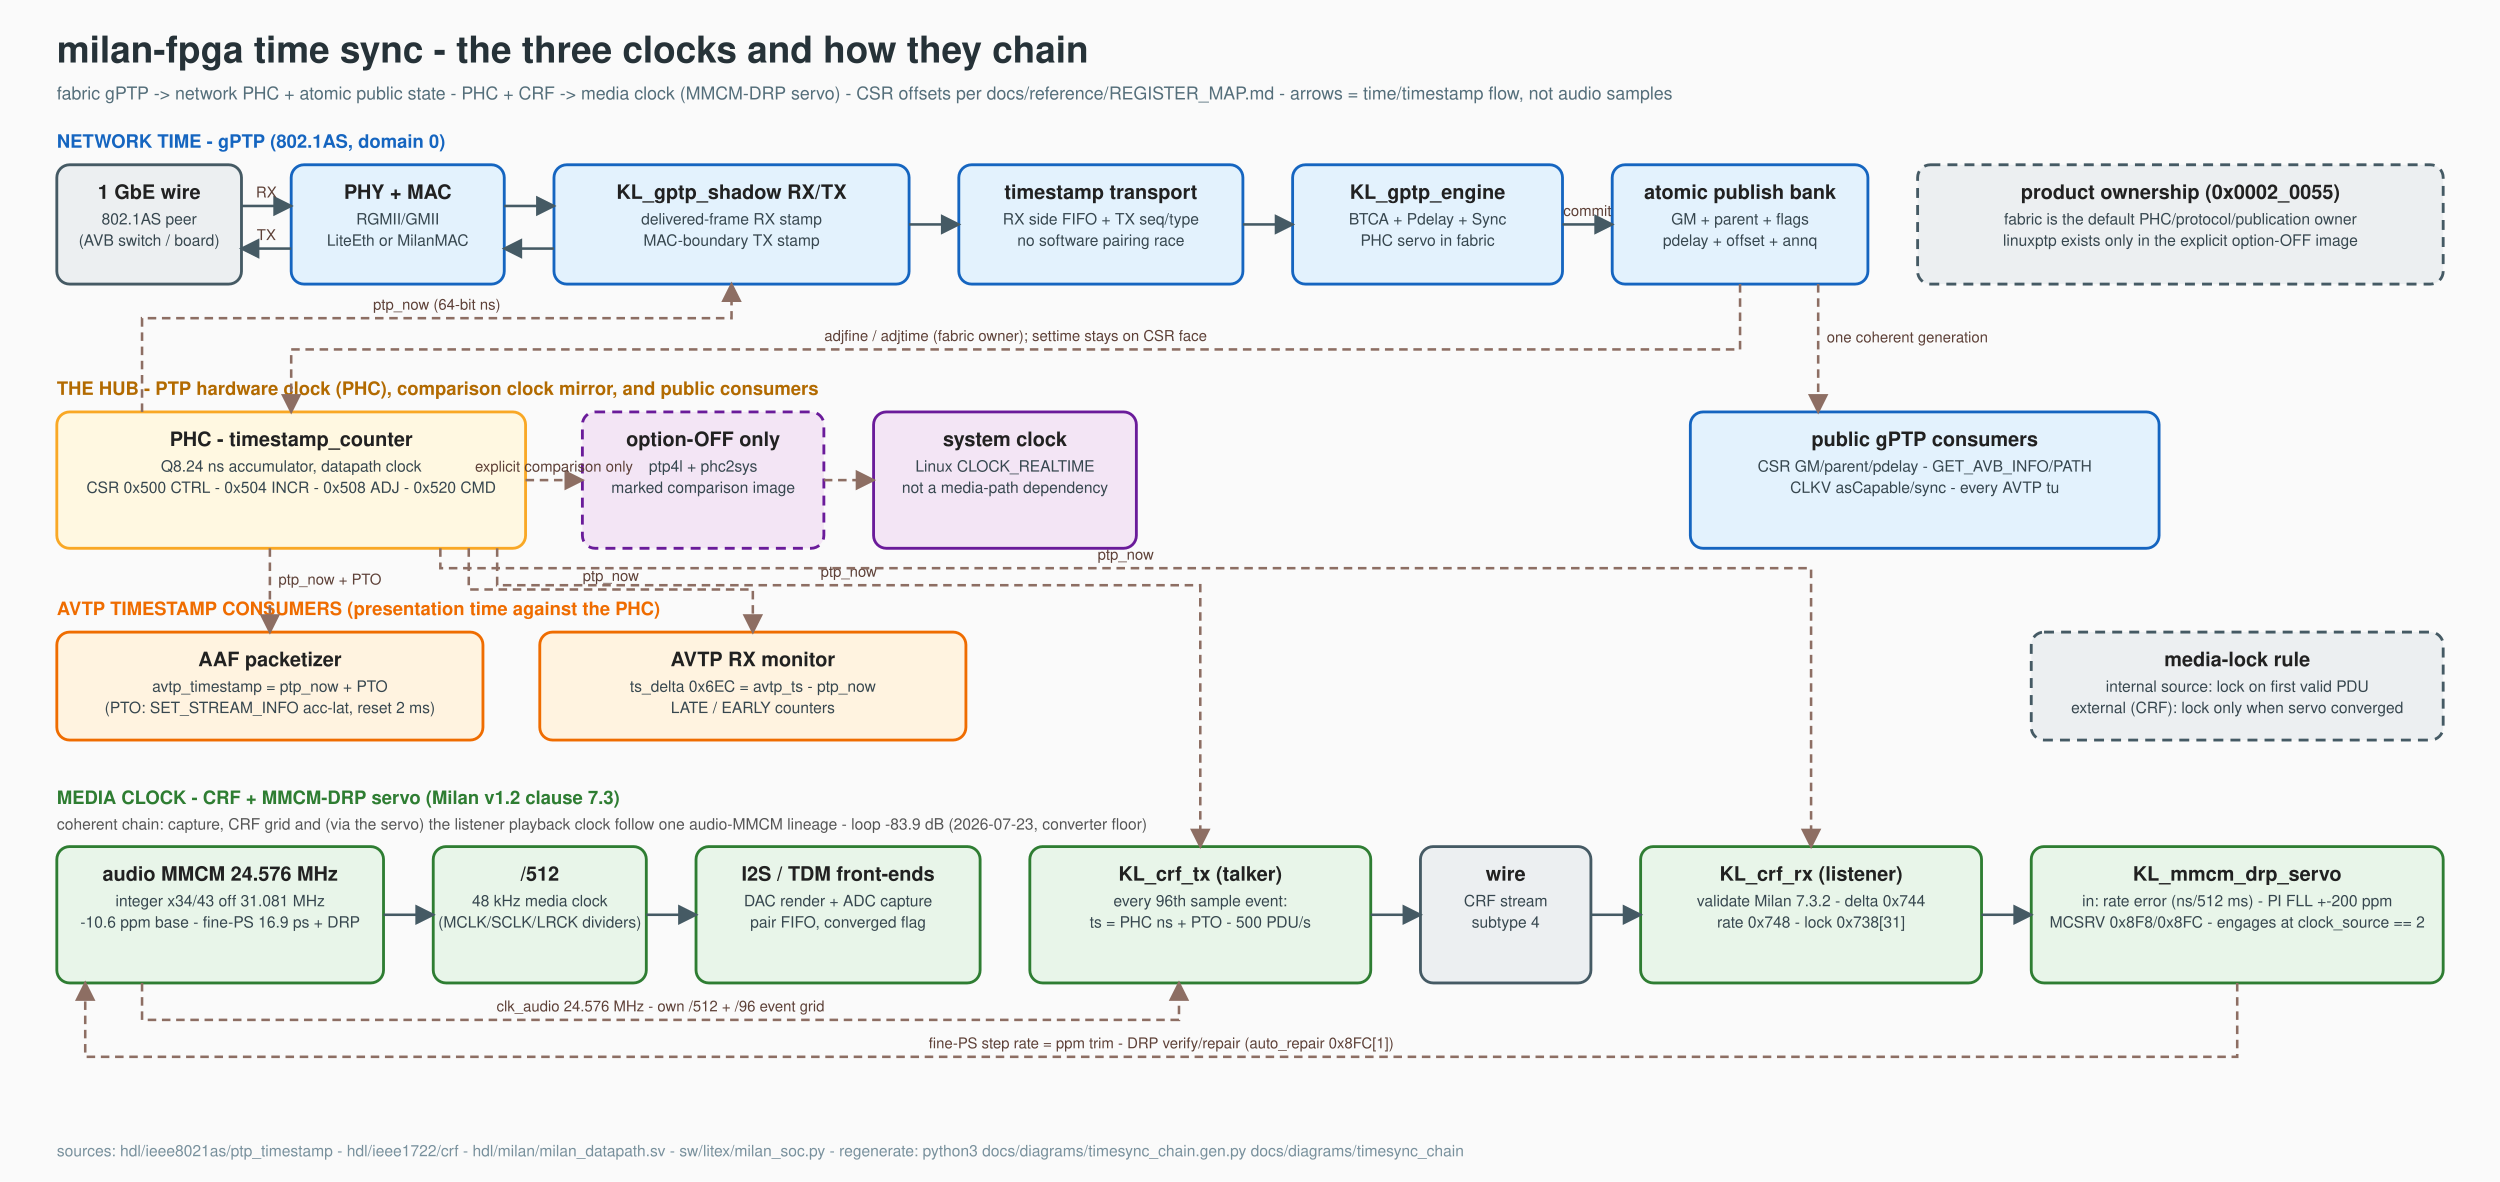
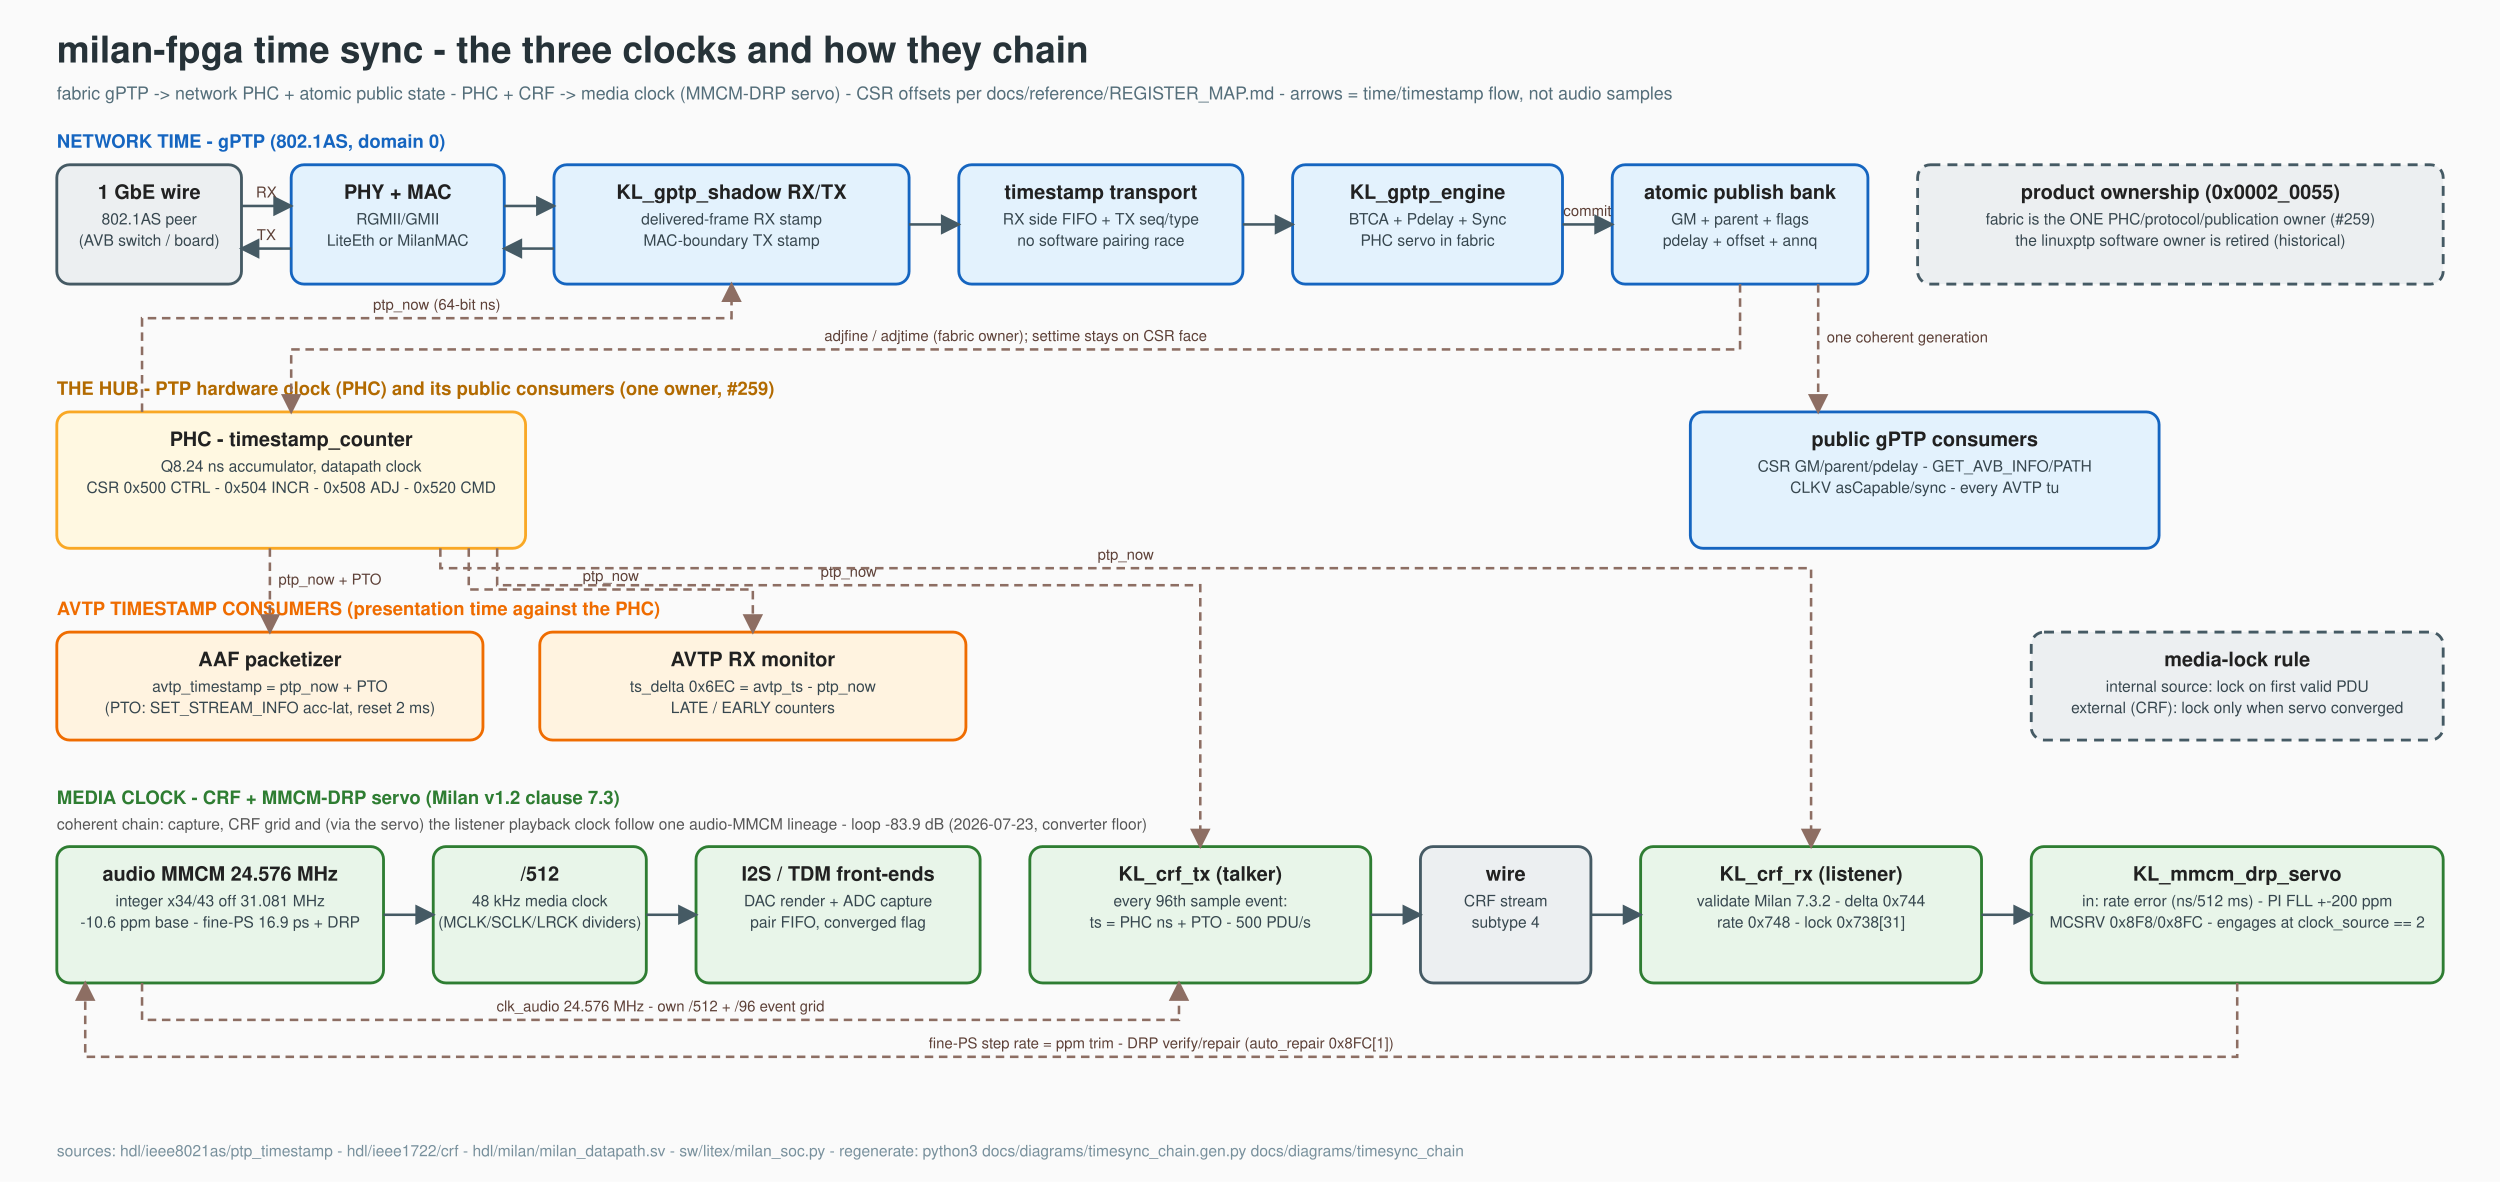
<svg xmlns="http://www.w3.org/2000/svg" width="1760" height="832" viewBox="0 0 1760 832" font-family="Helvetica,Arial,sans-serif">
  <rect width="1760" height="832" fill="#FAFAFA" />
  <defs>
    <marker id="arr" markerWidth="12" markerHeight="12" refX="7" refY="4" orient="auto">
      <path d="M0,0 L8,4 L0,8 Z" fill="#455A64" />
    </marker>
    <marker id="arrc" markerWidth="12" markerHeight="12" refX="7" refY="4" orient="auto">
      <path d="M0,0 L8,4 L0,8 Z" fill="#8D6E63" />
    </marker>
  </defs>
  <text x="40" y="44" font-size="26" font-weight="bold" fill="#263238">milan-fpga time sync - the three clocks and how they chain</text>
  <text x="40" y="70" font-size="12.5" fill="#546E7A">fabric gPTP  -&gt;  network PHC + atomic public state   -   PHC + CRF  -&gt;  media clock (MMCM-DRP servo)   -   CSR offsets per docs/reference/REGISTER_MAP.md   -   arrows = time/timestamp flow, not audio samples</text>
  <text x="40" y="104" font-size="13" font-weight="700" fill="#1565C0">NETWORK TIME - gPTP (802.1AS, domain 0)</text>
-   <text x="40" y="278" font-size="13" font-weight="700" fill="#B26A00">THE HUB - PTP hardware clock (PHC), comparison clock mirror, and public consumers</text>
+   <text x="40" y="278" font-size="13" font-weight="700" fill="#B26A00">THE HUB - PTP hardware clock (PHC) and its public consumers (one owner, #259)</text>
  <text x="40" y="433" font-size="13" font-weight="700" fill="#EF6C00">AVTP TIMESTAMP CONSUMERS (presentation time against the PHC)</text>
  <text x="40" y="566" font-size="13" font-weight="700" fill="#2E7D32">MEDIA CLOCK - CRF + MMCM-DRP servo (Milan v1.2 clause 7.3)</text>
  <text x="40" y="584" font-size="11" font-weight="400" fill="#555555">coherent chain: capture, CRF grid and (via the servo) the listener playback clock follow one audio-MMCM lineage - loop -83.9 dB (2026-07-23, converter floor)</text>
  <rect x="40" y="116" width="130" height="84" rx="9" fill="#ECEFF1" stroke="#455A64" stroke-width="2" />
  <text x="105.0" y="140" font-size="14" font-weight="bold" fill="#212121" text-anchor="middle">1 GbE wire</text>
  <text x="105.0" y="158" font-size="11" fill="#37474F" text-anchor="middle">802.1AS peer</text>
  <text x="105.0" y="173" font-size="11" fill="#37474F" text-anchor="middle">(AVB switch / board)</text>
  <rect x="205" y="116" width="150" height="84" rx="9" fill="#E3F2FD" stroke="#1565C0" stroke-width="2" />
  <text x="280.0" y="140" font-size="14" font-weight="bold" fill="#212121" text-anchor="middle">PHY + MAC</text>
  <text x="280.0" y="158" font-size="11" fill="#37474F" text-anchor="middle">RGMII/GMII</text>
  <text x="280.0" y="173" font-size="11" fill="#37474F" text-anchor="middle">LiteEth or MilanMAC</text>
  <rect x="390" y="116" width="250" height="84" rx="9" fill="#E3F2FD" stroke="#1565C0" stroke-width="2" />
  <text x="515.0" y="140" font-size="14" font-weight="bold" fill="#212121" text-anchor="middle">KL_gptp_shadow RX/TX</text>
  <text x="515.0" y="158" font-size="11" fill="#37474F" text-anchor="middle">delivered-frame RX stamp</text>
  <text x="515.0" y="173" font-size="11" fill="#37474F" text-anchor="middle">MAC-boundary TX stamp</text>
  <rect x="675" y="116" width="200" height="84" rx="9" fill="#E3F2FD" stroke="#1565C0" stroke-width="2" />
  <text x="775.0" y="140" font-size="14" font-weight="bold" fill="#212121" text-anchor="middle">timestamp transport</text>
  <text x="775.0" y="158" font-size="11" fill="#37474F" text-anchor="middle">RX side FIFO + TX seq/type</text>
  <text x="775.0" y="173" font-size="11" fill="#37474F" text-anchor="middle">no software pairing race</text>
  <rect x="910" y="116" width="190" height="84" rx="9" fill="#E3F2FD" stroke="#1565C0" stroke-width="2" />
  <text x="1005.0" y="140" font-size="14" font-weight="bold" fill="#212121" text-anchor="middle">KL_gptp_engine</text>
  <text x="1005.0" y="158" font-size="11" fill="#37474F" text-anchor="middle">BTCA + Pdelay + Sync</text>
  <text x="1005.0" y="173" font-size="11" fill="#37474F" text-anchor="middle">PHC servo in fabric</text>
  <rect x="1135" y="116" width="180" height="84" rx="9" fill="#E3F2FD" stroke="#1565C0" stroke-width="2" />
  <text x="1225.0" y="140" font-size="14" font-weight="bold" fill="#212121" text-anchor="middle">atomic publish bank</text>
  <text x="1225.0" y="158" font-size="11" fill="#37474F" text-anchor="middle">GM + parent + flags</text>
  <text x="1225.0" y="173" font-size="11" fill="#37474F" text-anchor="middle">pdelay + offset + annq</text>
  <rect x="1350" y="116" width="370" height="84" rx="9" fill="#ECEFF1" stroke="#455A64" stroke-width="2" stroke-dasharray="7 5" />
  <text x="1535.0" y="140" font-size="14" font-weight="bold" fill="#212121" text-anchor="middle">product ownership (0x0002_0055)</text>
-   <text x="1535.0" y="158" font-size="11" fill="#37474F" text-anchor="middle">fabric is the default PHC/protocol/publication owner</text>
-   <text x="1535.0" y="173" font-size="11" fill="#37474F" text-anchor="middle">linuxptp exists only in the explicit option-OFF image</text>
+   <text x="1535.0" y="158" font-size="11" fill="#37474F" text-anchor="middle">fabric is the ONE PHC/protocol/publication owner (#259)</text>
+   <text x="1535.0" y="173" font-size="11" fill="#37474F" text-anchor="middle">the linuxptp software owner is retired (historical)</text>
  <rect x="40" y="290" width="330" height="96" rx="9" fill="#FFF8E1" stroke="#F9A825" stroke-width="2" />
  <text x="205.0" y="314" font-size="14" font-weight="bold" fill="#212121" text-anchor="middle">PHC - timestamp_counter</text>
  <text x="205.0" y="332" font-size="11" fill="#37474F" text-anchor="middle">Q8.24 ns accumulator, datapath clock</text>
  <text x="205.0" y="347" font-size="11" fill="#37474F" text-anchor="middle">CSR 0x500 CTRL - 0x504 INCR - 0x508 ADJ - 0x520 CMD</text>
-   <rect x="410" y="290" width="170" height="96" rx="9" fill="#F3E5F5" stroke="#6A1B9A" stroke-width="2" stroke-dasharray="7 5" />
-   <text x="495.0" y="314" font-size="14" font-weight="bold" fill="#212121" text-anchor="middle">option-OFF only</text>
-   <text x="495.0" y="332" font-size="11" fill="#37474F" text-anchor="middle">ptp4l + phc2sys</text>
-   <text x="495.0" y="347" font-size="11" fill="#37474F" text-anchor="middle">marked comparison image</text>
-   <rect x="615" y="290" width="185" height="96" rx="9" fill="#F3E5F5" stroke="#6A1B9A" stroke-width="2" />
-   <text x="707.5" y="314" font-size="14" font-weight="bold" fill="#212121" text-anchor="middle">system clock</text>
-   <text x="707.5" y="332" font-size="11" fill="#37474F" text-anchor="middle">Linux CLOCK_REALTIME</text>
-   <text x="707.5" y="347" font-size="11" fill="#37474F" text-anchor="middle">not a media-path dependency</text>
  <rect x="1190" y="290" width="330" height="96" rx="9" fill="#E3F2FD" stroke="#1565C0" stroke-width="2" />
  <text x="1355.0" y="314" font-size="14" font-weight="bold" fill="#212121" text-anchor="middle">public gPTP consumers</text>
  <text x="1355.0" y="332" font-size="11" fill="#37474F" text-anchor="middle">CSR GM/parent/pdelay - GET_AVB_INFO/PATH</text>
  <text x="1355.0" y="347" font-size="11" fill="#37474F" text-anchor="middle">CLKV asCapable/sync - every AVTP tu</text>
  <rect x="40" y="445" width="300" height="76" rx="9" fill="#FFF3E0" stroke="#EF6C00" stroke-width="2" />
  <text x="190.0" y="469" font-size="14" font-weight="bold" fill="#212121" text-anchor="middle">AAF packetizer</text>
  <text x="190.0" y="487" font-size="11" fill="#37474F" text-anchor="middle">avtp_timestamp = ptp_now + PTO</text>
  <text x="190.0" y="502" font-size="11" fill="#37474F" text-anchor="middle">(PTO: SET_STREAM_INFO acc-lat, reset 2 ms)</text>
  <rect x="380" y="445" width="300" height="76" rx="9" fill="#FFF3E0" stroke="#EF6C00" stroke-width="2" />
  <text x="530.0" y="469" font-size="14" font-weight="bold" fill="#212121" text-anchor="middle">AVTP RX monitor</text>
  <text x="530.0" y="487" font-size="11" fill="#37474F" text-anchor="middle">ts_delta 0x6EC = avtp_ts - ptp_now</text>
  <text x="530.0" y="502" font-size="11" fill="#37474F" text-anchor="middle">LATE / EARLY counters</text>
  <rect x="1430" y="445" width="290" height="76" rx="9" fill="#ECEFF1" stroke="#455A64" stroke-width="2" stroke-dasharray="7 5" />
  <text x="1575.0" y="469" font-size="14" font-weight="bold" fill="#212121" text-anchor="middle">media-lock rule</text>
  <text x="1575.0" y="487" font-size="11" fill="#37474F" text-anchor="middle">internal source: lock on first valid PDU</text>
  <text x="1575.0" y="502" font-size="11" fill="#37474F" text-anchor="middle">external (CRF): lock only when servo converged</text>
  <rect x="40" y="596" width="230" height="96" rx="9" fill="#E8F5E9" stroke="#2E7D32" stroke-width="2" />
  <text x="155.0" y="620" font-size="14" font-weight="bold" fill="#212121" text-anchor="middle">audio MMCM 24.576 MHz</text>
  <text x="155.0" y="638" font-size="11" fill="#37474F" text-anchor="middle">integer x34/43 off 31.081 MHz</text>
  <text x="155.0" y="653" font-size="11" fill="#37474F" text-anchor="middle">-10.6 ppm base - fine-PS 16.9 ps + DRP</text>
  <rect x="305" y="596" width="150" height="96" rx="9" fill="#E8F5E9" stroke="#2E7D32" stroke-width="2" />
  <text x="380.0" y="620" font-size="14" font-weight="bold" fill="#212121" text-anchor="middle">/512</text>
  <text x="380.0" y="638" font-size="11" fill="#37474F" text-anchor="middle">48 kHz media clock</text>
  <text x="380.0" y="653" font-size="11" fill="#37474F" text-anchor="middle">(MCLK/SCLK/LRCK dividers)</text>
  <rect x="490" y="596" width="200" height="96" rx="9" fill="#E8F5E9" stroke="#2E7D32" stroke-width="2" />
  <text x="590.0" y="620" font-size="14" font-weight="bold" fill="#212121" text-anchor="middle">I2S / TDM front-ends</text>
  <text x="590.0" y="638" font-size="11" fill="#37474F" text-anchor="middle">DAC render + ADC capture</text>
  <text x="590.0" y="653" font-size="11" fill="#37474F" text-anchor="middle">pair FIFO, converged flag</text>
  <rect x="725" y="596" width="240" height="96" rx="9" fill="#E8F5E9" stroke="#2E7D32" stroke-width="2" />
  <text x="845.0" y="620" font-size="14" font-weight="bold" fill="#212121" text-anchor="middle">KL_crf_tx (talker)</text>
  <text x="845.0" y="638" font-size="11" fill="#37474F" text-anchor="middle">every 96th sample event:</text>
  <text x="845.0" y="653" font-size="11" fill="#37474F" text-anchor="middle">ts = PHC ns + PTO - 500 PDU/s</text>
  <rect x="1000" y="596" width="120" height="96" rx="9" fill="#ECEFF1" stroke="#455A64" stroke-width="2" />
  <text x="1060.0" y="620" font-size="14" font-weight="bold" fill="#212121" text-anchor="middle">wire</text>
  <text x="1060.0" y="638" font-size="11" fill="#37474F" text-anchor="middle">CRF stream</text>
  <text x="1060.0" y="653" font-size="11" fill="#37474F" text-anchor="middle">subtype 4</text>
  <rect x="1155" y="596" width="240" height="96" rx="9" fill="#E8F5E9" stroke="#2E7D32" stroke-width="2" />
  <text x="1275.0" y="620" font-size="14" font-weight="bold" fill="#212121" text-anchor="middle">KL_crf_rx (listener)</text>
  <text x="1275.0" y="638" font-size="11" fill="#37474F" text-anchor="middle">validate Milan 7.3.2 - delta 0x744</text>
  <text x="1275.0" y="653" font-size="11" fill="#37474F" text-anchor="middle">rate 0x748 - lock 0x738[31]</text>
  <rect x="1430" y="596" width="290" height="96" rx="9" fill="#E8F5E9" stroke="#2E7D32" stroke-width="2" />
  <text x="1575.0" y="620" font-size="14" font-weight="bold" fill="#212121" text-anchor="middle">KL_mmcm_drp_servo</text>
  <text x="1575.0" y="638" font-size="11" fill="#37474F" text-anchor="middle">in: rate error (ns/512 ms) - PI FLL +-200 ppm</text>
  <text x="1575.0" y="653" font-size="11" fill="#37474F" text-anchor="middle">MCSRV 0x8F8/0x8FC - engages at clock_source == 2</text>
  <path d="M170,145 L205,145" fill="none" stroke="#455A64" stroke-width="1.8" marker-end="url(#arr)" />
  <text x="187.5" y="139.0" font-size="10.5" fill="#5D4037" text-anchor="middle">RX</text>
  <path d="M205,175 L170,175" fill="none" stroke="#455A64" stroke-width="1.8" marker-end="url(#arr)" />
  <text x="187.5" y="169.0" font-size="10.5" fill="#5D4037" text-anchor="middle">TX</text>
  <path d="M355,145 L390,145" fill="none" stroke="#455A64" stroke-width="1.8" marker-end="url(#arr)" />
  <path d="M390,175 L355,175" fill="none" stroke="#455A64" stroke-width="1.8" marker-end="url(#arr)" />
  <path d="M640,158 L675,158" fill="none" stroke="#455A64" stroke-width="1.8" marker-end="url(#arr)" />
  <path d="M875,158 L910,158" fill="none" stroke="#455A64" stroke-width="1.8" marker-end="url(#arr)" />
  <path d="M1100,158 L1135,158" fill="none" stroke="#455A64" stroke-width="1.8" marker-end="url(#arr)" />
  <text x="1117.5" y="152.0" font-size="10.5" fill="#5D4037" text-anchor="middle">commit</text>
  <path d="M1225,200 L1225,246 L205,246 L205,290" fill="none" stroke="#8D6E63" stroke-width="1.8" marker-end="url(#arrc)" stroke-dasharray="6 4" />
  <text x="715.0" y="240.0" font-size="10.5" fill="#5D4037" text-anchor="middle">adjfine / adjtime (fabric owner); settime stays on CSR face</text>
  <path d="M100,290 L100,224 L515,224 L515,200" fill="none" stroke="#8D6E63" stroke-width="1.8" marker-end="url(#arrc)" stroke-dasharray="6 4" />
  <text x="307.5" y="218.0" font-size="10.5" fill="#5D4037" text-anchor="middle">ptp_now (64-bit ns)</text>
-   <path d="M370,338 L410,338" fill="none" stroke="#8D6E63" stroke-width="1.8" marker-end="url(#arrc)" stroke-dasharray="6 4" />
-   <text x="390.0" y="332.0" font-size="10.5" fill="#5D4037" text-anchor="middle">explicit comparison only</text>
-   <path d="M580,338 L615,338" fill="none" stroke="#8D6E63" stroke-width="1.8" marker-end="url(#arrc)" stroke-dasharray="6 4" />
  <path d="M1280,200 L1280,290" fill="none" stroke="#8D6E63" stroke-width="1.8" marker-end="url(#arrc)" stroke-dasharray="6 4" />
  <text x="1286.0" y="241.0" font-size="10.5" fill="#5D4037" text-anchor="start">one coherent generation</text>
  <path d="M190,386 L190,445" fill="none" stroke="#8D6E63" stroke-width="1.8" marker-end="url(#arrc)" stroke-dasharray="6 4" />
  <text x="196.0" y="411.5" font-size="10.5" fill="#5D4037" text-anchor="start">ptp_now + PTO</text>
  <path d="M330,386 L330,415 L530,415 L530,445" fill="none" stroke="#8D6E63" stroke-width="1.8" marker-end="url(#arrc)" stroke-dasharray="6 4" />
  <text x="430.0" y="409.0" font-size="10.5" fill="#5D4037" text-anchor="middle">ptp_now</text>
  <path d="M350,386 L350,412 L845,412 L845,596" fill="none" stroke="#8D6E63" stroke-width="1.8" marker-end="url(#arrc)" stroke-dasharray="6 4" />
  <text x="597.5" y="406.0" font-size="10.5" fill="#5D4037" text-anchor="middle">ptp_now</text>
  <path d="M310,386 L310,400 L1275,400 L1275,596" fill="none" stroke="#8D6E63" stroke-width="1.8" marker-end="url(#arrc)" stroke-dasharray="6 4" />
  <text x="792.5" y="394.0" font-size="10.5" fill="#5D4037" text-anchor="middle">ptp_now</text>
  <path d="M270,644 L305,644" fill="none" stroke="#455A64" stroke-width="1.8" marker-end="url(#arr)" />
  <path d="M455,644 L490,644" fill="none" stroke="#455A64" stroke-width="1.8" marker-end="url(#arr)" />
  <path d="M965,644 L1000,644" fill="none" stroke="#455A64" stroke-width="1.8" marker-end="url(#arr)" />
  <path d="M1120,644 L1155,644" fill="none" stroke="#455A64" stroke-width="1.8" marker-end="url(#arr)" />
  <path d="M1395,644 L1430,644" fill="none" stroke="#455A64" stroke-width="1.8" marker-end="url(#arr)" />
  <path d="M100,692 L100,718 L830,718 L830,692" fill="none" stroke="#8D6E63" stroke-width="1.8" marker-end="url(#arrc)" stroke-dasharray="6 4" />
  <text x="465.0" y="712.0" font-size="10.5" fill="#5D4037" text-anchor="middle">clk_audio 24.576 MHz - own /512 + /96 event grid</text>
  <path d="M1575,692 L1575,744 L60,744 L60,692" fill="none" stroke="#8D6E63" stroke-width="1.8" marker-end="url(#arrc)" stroke-dasharray="6 4" />
  <text x="817.5" y="738.0" font-size="10.5" fill="#5D4037" text-anchor="middle">fine-PS step rate = ppm trim - DRP verify/repair (auto_repair 0x8FC[1])</text>
  <text x="40" y="814" font-size="11" fill="#78909C">sources: hdl/ieee8021as/ptp_timestamp - hdl/ieee1722/crf - hdl/milan/milan_datapath.sv - sw/litex/milan_soc.py   -   regenerate: python3 docs/diagrams/timesync_chain.gen.py docs/diagrams/timesync_chain</text>
</svg>
